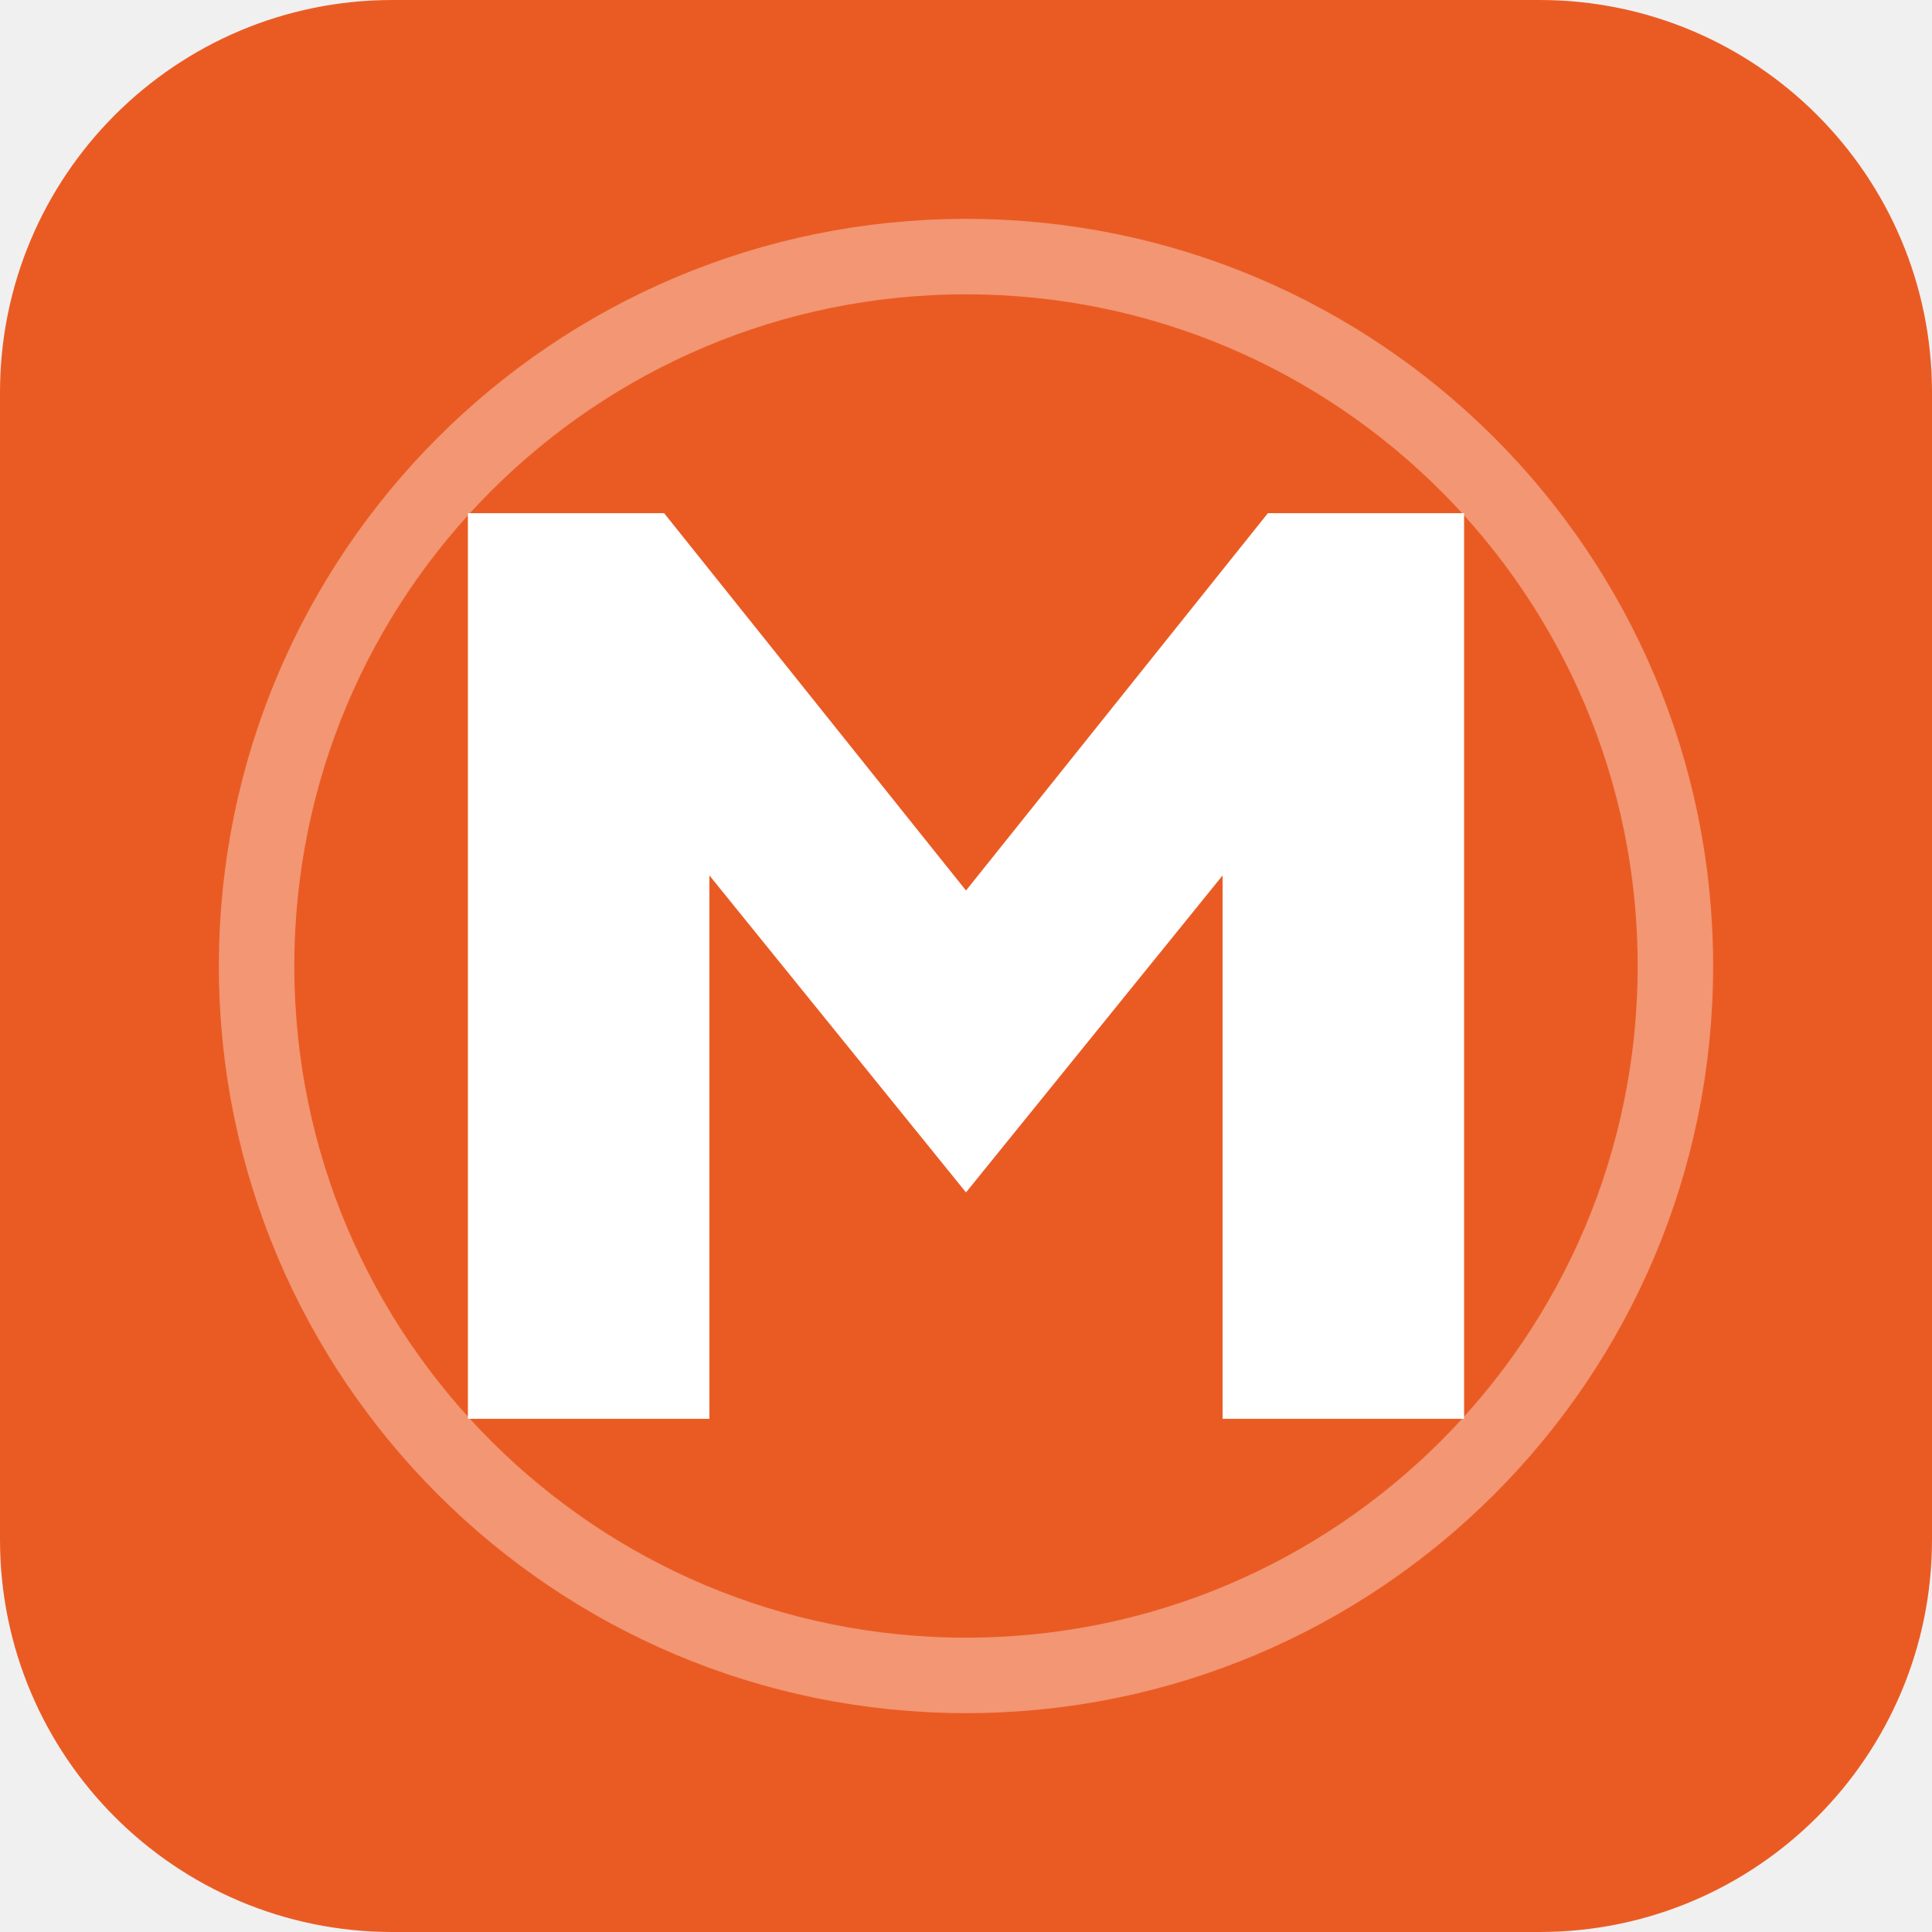
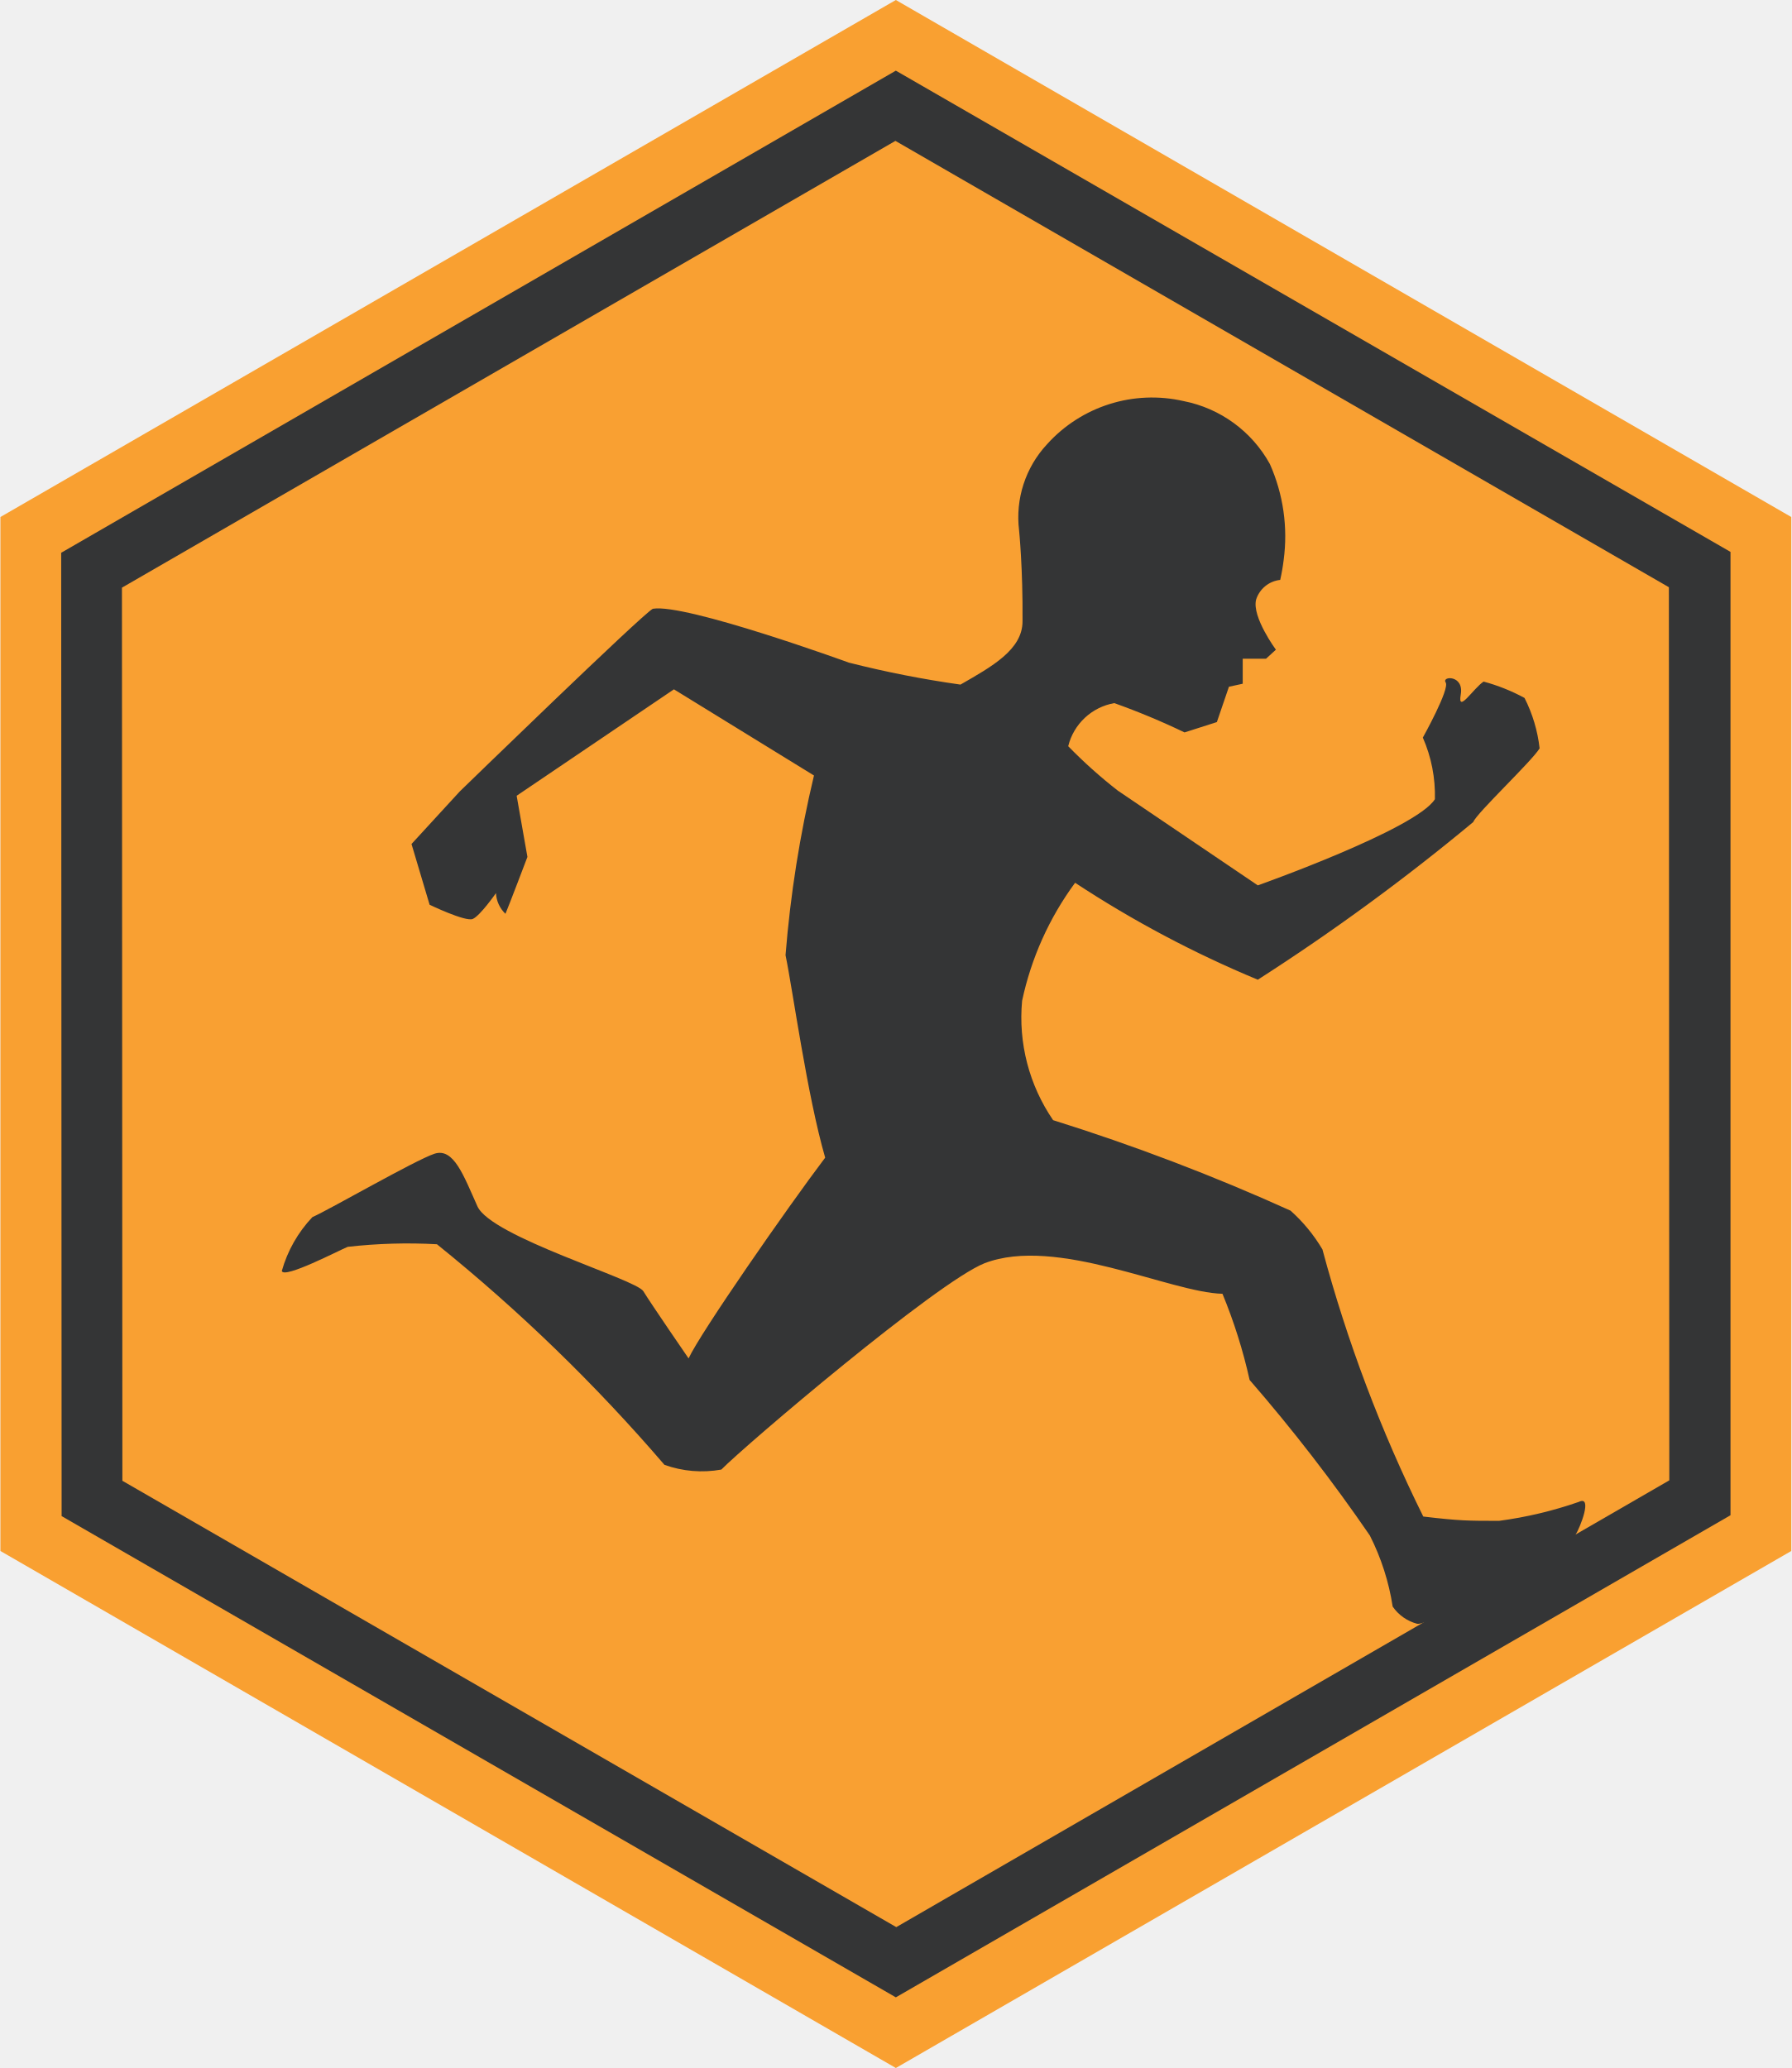
- <svg xmlns="http://www.w3.org/2000/svg" viewBox="0 0 128 128" role="img">
-   <rect width="128" height="128" rx="26" fill="#ea5b24" />
-   <path d="M31 94V34h13l20 25 20-25h13v60H81V58L64 79 47 58v36z" fill="#fff" />
-   <circle cx="64" cy="64" r="47" fill="none" stroke="#fff" stroke-width="5" opacity=".36" />
+ <svg xmlns="http://www.w3.org/2000/svg" viewBox="0 0 41.58 48">
+   <defs>
+     <style>.cls-1{fill:#343536;}.cls-2{fill:#f9a031;}.cls-3{fill:#f9a032;}</style>
+   </defs>
+   <g id="Box">
+     <polygon id="Box_Mid_Fill" data-name="Box Mid Fill" class="cls-1" points="20.8 46.99 0.88 35.51 0.87 12.51 20.78 1 40.7 12.49 40.71 35.49 20.8 46.99" />
+     <path class="cls-2" d="M24,48,3.22,36V12L24,0,44.78,12V36ZM4.64,35.19,24,46.36,43.37,35.17V12.81L24,1.64,4.63,12.83Z" transform="translate(-3.21)" />
+     <polygon id="Box_Fill" data-name="Box Fill" class="cls-3" points="20.8 44.73 2.84 34.37 2.83 13.64 20.78 3.27 38.73 13.63 38.74 34.36 20.8 44.73" />
+   </g>
+   <g id="Guy">
+     <path class="cls-1" d="M39.85,34.86A9.38,9.38,0,0,1,38,35.3c-.72,0-.92,0-1.76-.1A33.56,33.56,0,0,1,33.9,29a3.81,3.81,0,0,0-.74-.9A48.56,48.56,0,0,0,27.65,26a4.21,4.21,0,0,1-.72-2.77,7.12,7.12,0,0,1,1.23-2.74,25.53,25.53,0,0,0,4.24,2.25,50.29,50.29,0,0,0,5-3.66c.08-.21,1.35-1.4,1.54-1.71a3.44,3.44,0,0,0-.35-1.17,4.39,4.39,0,0,0-.95-.38c-.24.16-.61.76-.53.3s-.45-.43-.35-.28-.53,1.28-.53,1.28a3.34,3.34,0,0,1,.28,1.43c-.44.7-4.11,2-4.11,2l-3.25-2.2A11.32,11.32,0,0,1,28,17.32a1.34,1.34,0,0,1,1.07-1A16.68,16.68,0,0,1,30.7,17l.75-.24.28-.82.32-.07,0-.58.54,0,.23-.21s-.56-.76-.46-1.16a.66.66,0,0,1,.56-.46A4.66,4.66,0,0,0,33,13a4.13,4.13,0,0,0-.32-2.23,2.93,2.93,0,0,0-2-1.46,3.28,3.28,0,0,0-3.17,1,2.49,2.49,0,0,0-.65,2s.09.88.08,2.11c0,.66-.71,1.05-1.44,1.47a24.3,24.3,0,0,1-2.59-.51S19.12,14,18.36,14.13c-.24.12-4.48,4.24-4.48,4.24l-1.12,1.22L13.18,21s.83.4,1,.33.54-.6.54-.6a.71.71,0,0,0,.22.48c.07-.16.51-1.32.51-1.32l-.25-1.42L18.85,16l3.25,2a27.29,27.29,0,0,0-.66,4.17c.17.82.5,3.25.92,4.7-.87,1.15-2.9,4.07-3.17,4.66,0,0-.88-1.28-1.05-1.56S14.61,28.71,14.29,28s-.55-1.37-1-1.22-2.46,1.31-2.83,1.47a3,3,0,0,0-.71,1.25c.05.19,1.33-.48,1.53-.56a12.35,12.35,0,0,1,2.07-.06A40.23,40.23,0,0,1,18.63,34a2.56,2.56,0,0,0,1.32.11c.55-.56,5-4.35,6.11-4.79,1.67-.64,4.3.68,5.52.71a12.16,12.16,0,0,1,.63,2A40,40,0,0,1,35,35.64a5.49,5.49,0,0,1,.53,1.65,1,1,0,0,0,.57.4c.26.06,3.63-1.71,3.67-2.06C39.88,35.46,40.18,34.7,39.85,34.86Z" transform="translate(-3.21)" />
+   </g>
</svg>
